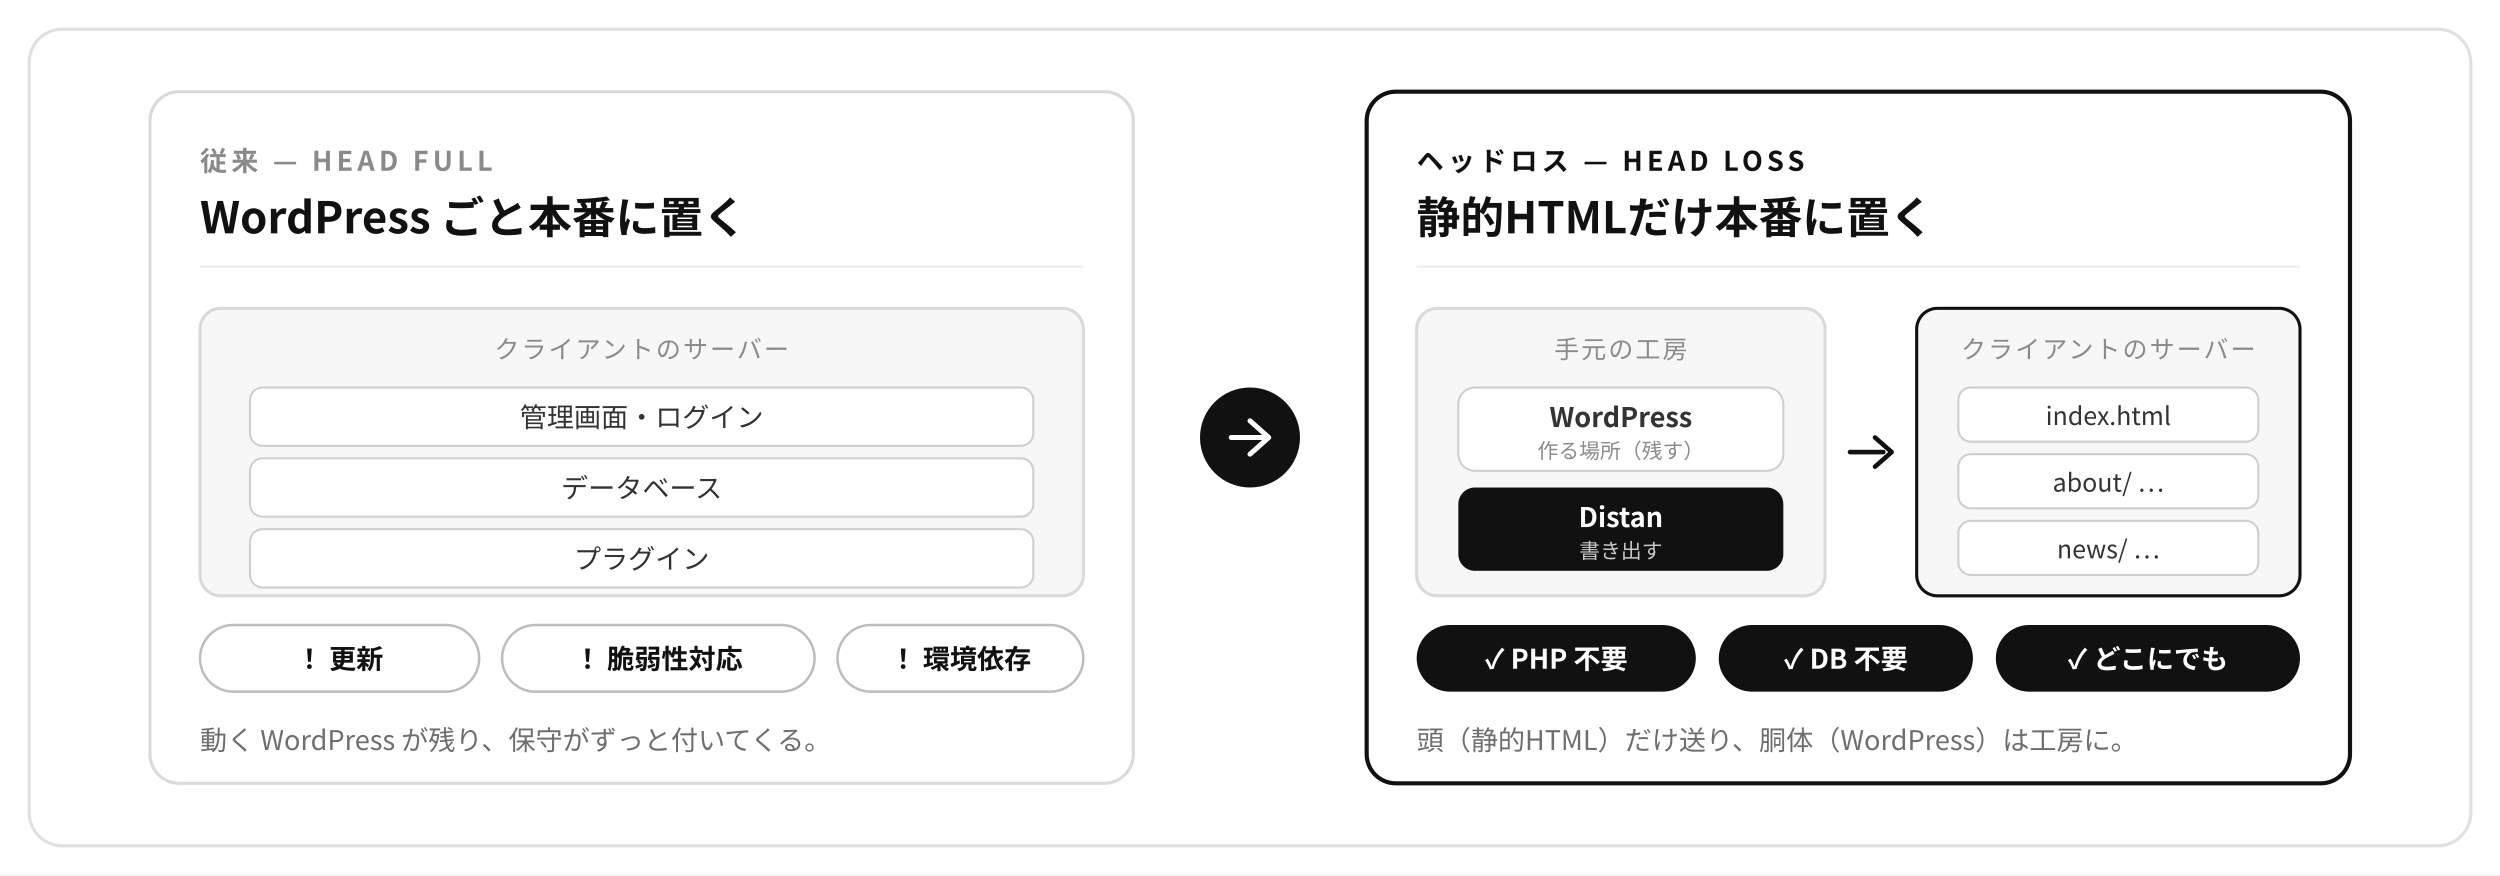
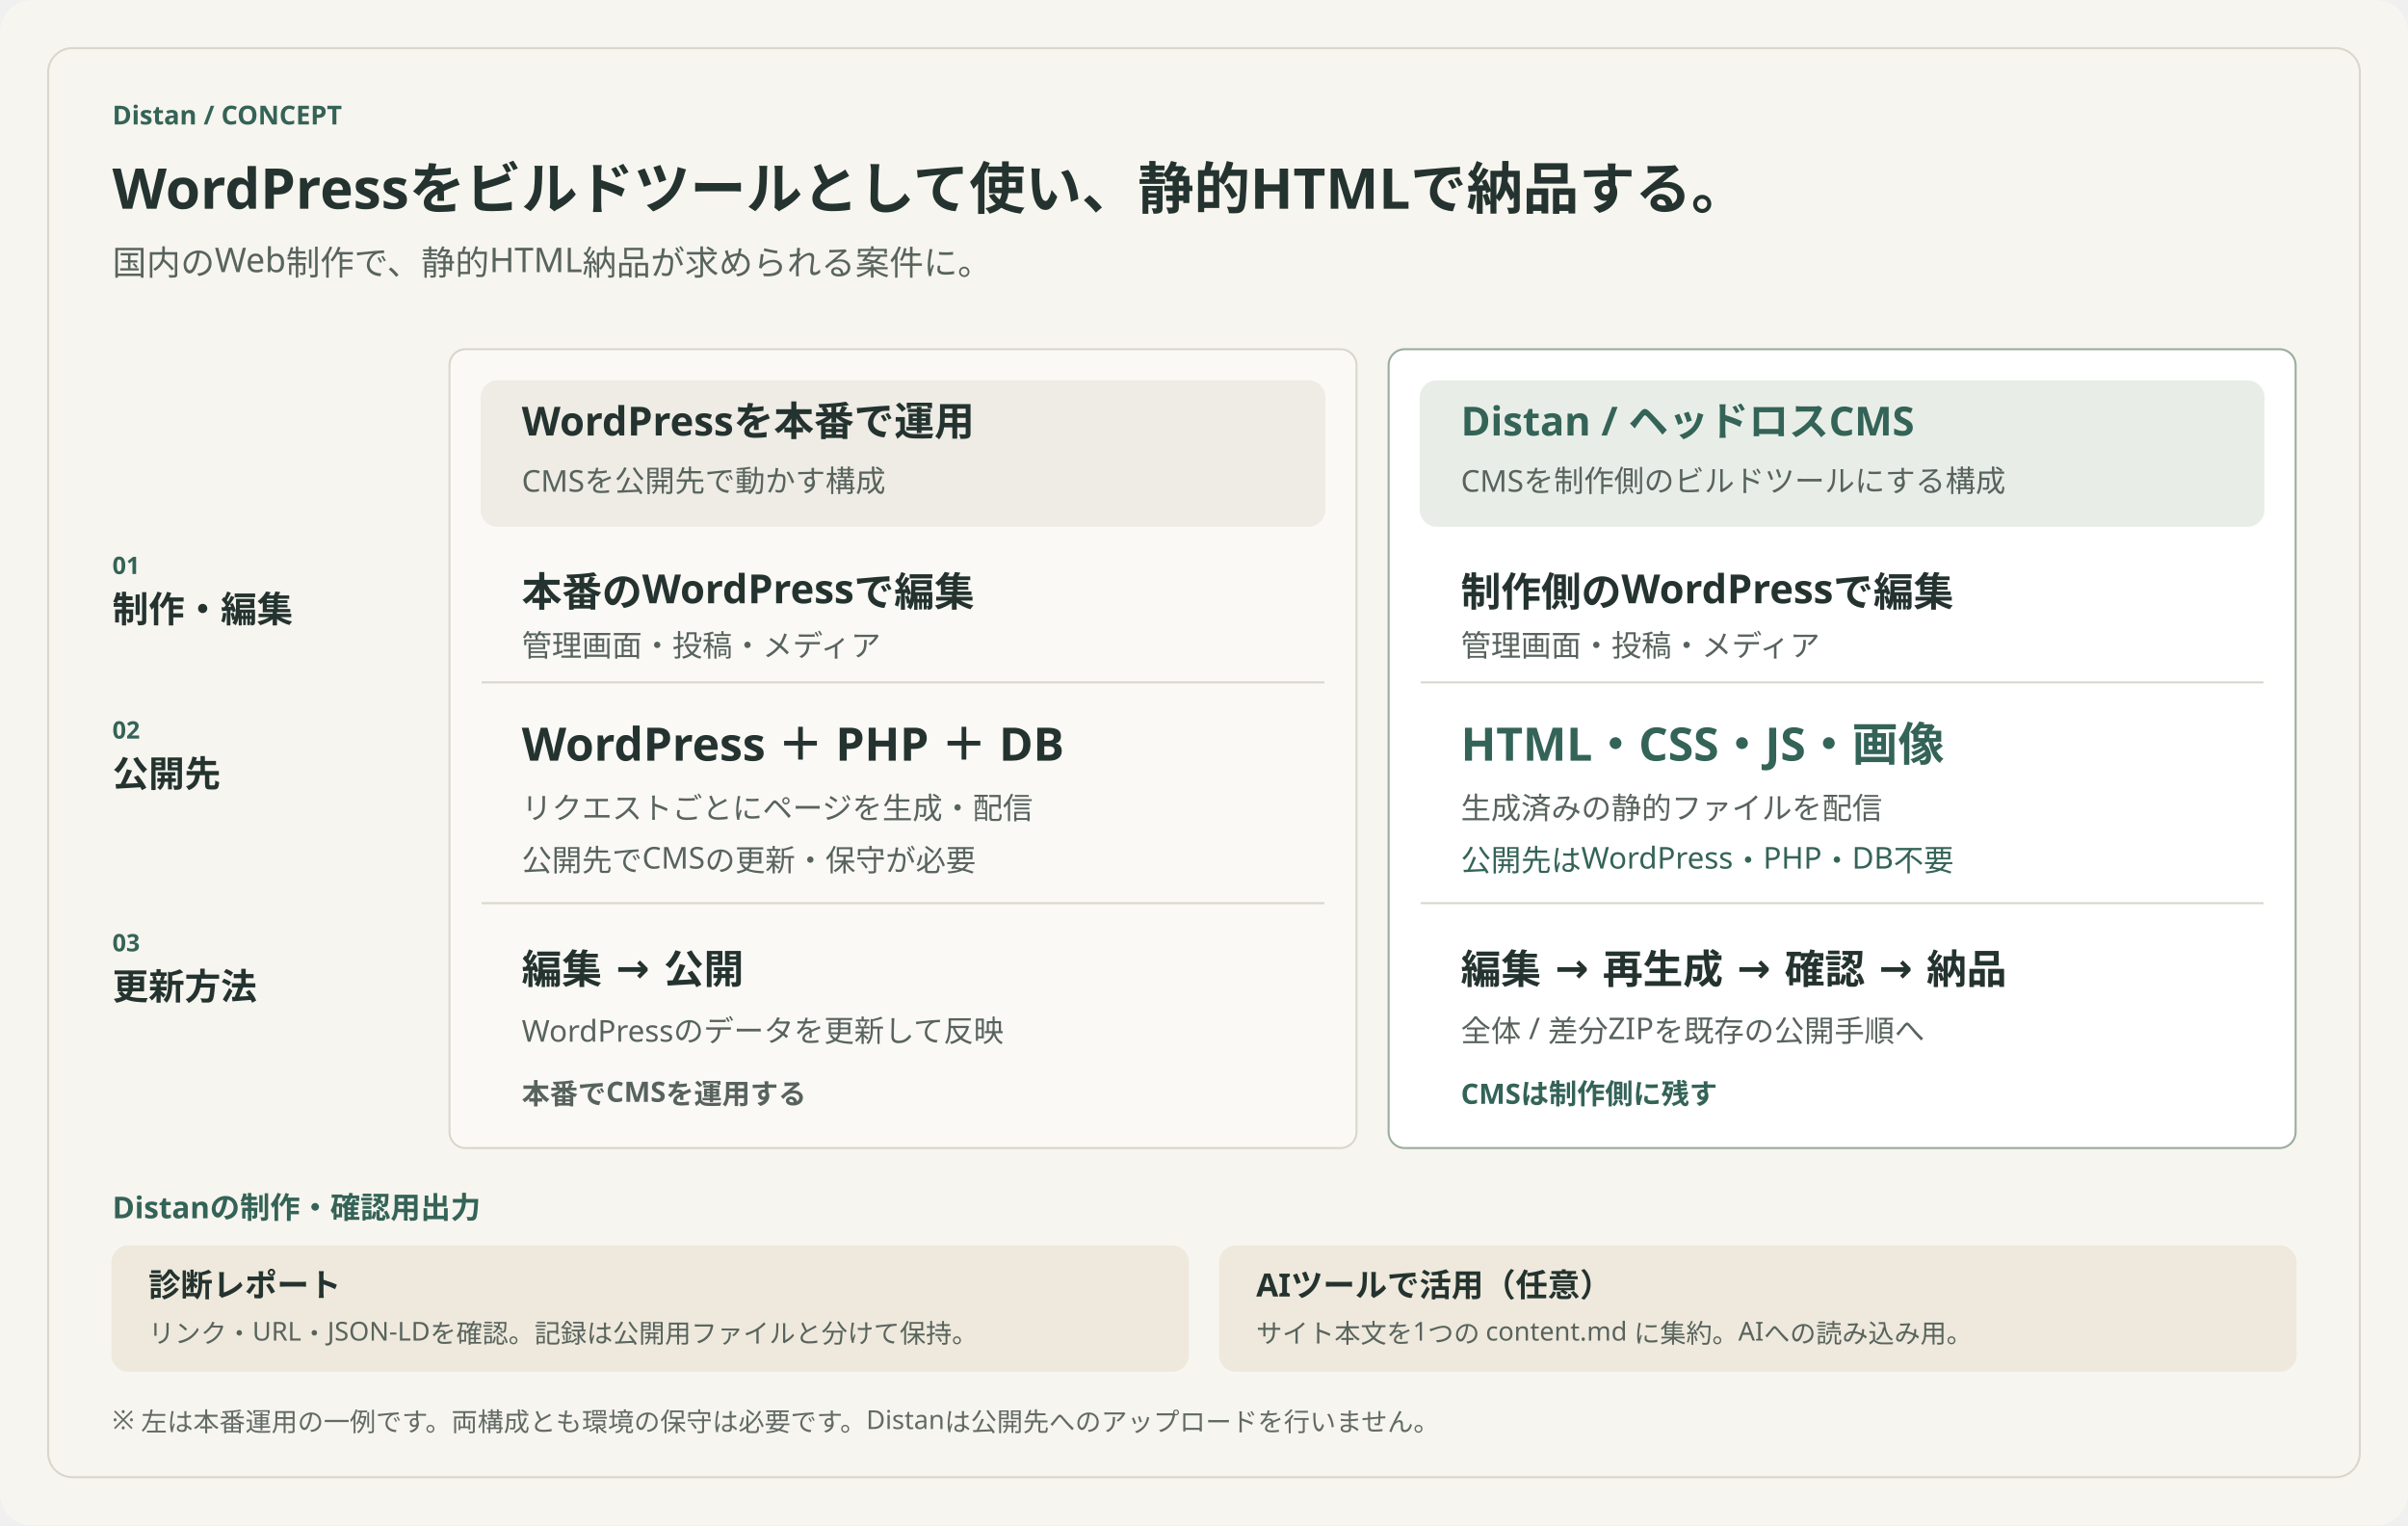
- <svg xmlns="http://www.w3.org/2000/svg" viewBox="0 0 1200 420" font-family="'Hiragino Kaku Gothic ProN','Hiragino Sans','Noto Sans JP','Noto Sans CJK JP','Yu Gothic',sans-serif">
-   <rect x="0" y="0" width="1200" height="420" fill="#FFFFFF" />
-   <rect x="14" y="14" width="1172" height="392" rx="16" fill="none" stroke="#E0E0E0" stroke-width="1.5" />
-   <g>
-     <rect x="72" y="44" width="472" height="332" rx="14" fill="#FFFFFF" stroke="#DADADA" stroke-width="1.5" />
-     <text x="96" y="82" font-size="13" letter-spacing="2" fill="#8A8A8A" font-weight="700">従来 — HEAD FULL</text>
-     <text x="96" y="112" font-size="21" font-weight="700" fill="#111111">WordPress ごと本番に置く</text>
-     <line x1="96" y1="128" x2="520" y2="128" stroke="#EDEDED" stroke-width="1" />
-     <rect x="96" y="148" width="424" height="138" rx="10" fill="#F7F7F7" stroke="#DADADA" stroke-width="1.5" />
-     <text x="308" y="172" font-size="12" fill="#8A8A8A" text-anchor="middle" letter-spacing="1">クライアントのサーバー</text>
-     <rect x="120" y="186" width="376" height="28" rx="6" fill="#FFFFFF" stroke="#CFCFCF" stroke-width="1" />
-     <text x="308" y="205" font-size="13" fill="#333333" text-anchor="middle">管理画面・ログイン</text>
-     <rect x="120" y="220" width="376" height="28" rx="6" fill="#FFFFFF" stroke="#CFCFCF" stroke-width="1" />
-     <text x="308" y="239" font-size="13" fill="#333333" text-anchor="middle">データベース</text>
-     <rect x="120" y="254" width="376" height="28" rx="6" fill="#FFFFFF" stroke="#CFCFCF" stroke-width="1" />
-     <text x="308" y="273" font-size="13" fill="#333333" text-anchor="middle">プラグイン</text>
-     <g font-size="13" font-weight="700">
-       <rect x="96" y="300" width="134" height="32" rx="16" fill="#FFFFFF" stroke="#BDBDBD" stroke-width="1.2" />
-       <text x="163" y="321" fill="#111111" text-anchor="middle">！ 更新</text>
-       <rect x="241" y="300" width="150" height="32" rx="16" fill="#FFFFFF" stroke="#BDBDBD" stroke-width="1.2" />
-       <text x="316" y="321" fill="#111111" text-anchor="middle">！ 脆弱性対応</text>
-       <rect x="402" y="300" width="118" height="32" rx="16" fill="#FFFFFF" stroke="#BDBDBD" stroke-width="1.2" />
-       <text x="461" y="321" fill="#111111" text-anchor="middle">！ 環境依存</text>
-     </g>
-     <text x="96" y="360" font-size="13" fill="#6E6E6E">動く WordPress が残り、保守がずっと付いてくる。</text>
-   </g>
-   <g>
-     <circle cx="600" cy="210" r="24" fill="#111111" />
-     <path d="M591 210 h15 M600 202 l9 8 -9 8" fill="none" stroke="#FFFFFF" stroke-width="2.4" stroke-linecap="round" stroke-linejoin="round" />
-   </g>
-   <g>
-     <rect x="656" y="44" width="472" height="332" rx="14" fill="#FFFFFF" stroke="#111111" stroke-width="2" />
-     <text x="680" y="82" font-size="13" letter-spacing="2" fill="#111111" font-weight="700">ヘッドロス — HEAD LOSS</text>
-     <text x="680" y="112" font-size="21" font-weight="700" fill="#111111">静的HTMLだけ本番に置く</text>
-     <line x1="680" y1="128" x2="1104" y2="128" stroke="#EDEDED" stroke-width="1" />
-     <rect x="680" y="148" width="196" height="138" rx="10" fill="#F7F7F7" stroke="#DADADA" stroke-width="1.5" />
-     <text x="778" y="172" font-size="12" fill="#8A8A8A" text-anchor="middle" letter-spacing="1">手元の工房</text>
-     <rect x="700" y="186" width="156" height="40" rx="8" fill="#FFFFFF" stroke="#CFCFCF" stroke-width="1" />
-     <text x="778" y="205" font-size="13" fill="#333333" text-anchor="middle" font-weight="700">WordPress</text>
-     <text x="778" y="220" font-size="10" fill="#8A8A8A" text-anchor="middle">作る場所（残す）</text>
-     <rect x="700" y="234" width="156" height="40" rx="8" fill="#111111" />
-     <text x="778" y="253" font-size="13" fill="#FFFFFF" text-anchor="middle" font-weight="700">Distan</text>
-     <text x="778" y="268" font-size="10" fill="#C9C9C9" text-anchor="middle">書き出す</text>
-     <path d="M888 217 h16 M900 210 l8 7 -8 7" fill="none" stroke="#111111" stroke-width="2.2" stroke-linecap="round" stroke-linejoin="round" />
-     <rect x="920" y="148" width="184" height="138" rx="10" fill="#F7F7F7" stroke="#111111" stroke-width="1.5" />
-     <text x="1012" y="172" font-size="12" fill="#8A8A8A" text-anchor="middle" letter-spacing="1">クライアントのサーバー</text>
-     <rect x="940" y="186" width="144" height="26" rx="6" fill="#FFFFFF" stroke="#CFCFCF" stroke-width="1" />
-     <text x="1012" y="204" font-size="12" fill="#333333" text-anchor="middle">index.html</text>
-     <rect x="940" y="218" width="144" height="26" rx="6" fill="#FFFFFF" stroke="#CFCFCF" stroke-width="1" />
-     <text x="1012" y="236" font-size="12" fill="#333333" text-anchor="middle">about/ …</text>
-     <rect x="940" y="250" width="144" height="26" rx="6" fill="#FFFFFF" stroke="#CFCFCF" stroke-width="1" />
-     <text x="1012" y="268" font-size="12" fill="#333333" text-anchor="middle">news/ …</text>
-     <g font-size="13" font-weight="700">
-       <rect x="680" y="300" width="134" height="32" rx="16" fill="#111111" />
-       <text x="747" y="321" fill="#FFFFFF" text-anchor="middle">✓ PHP 不要</text>
-       <rect x="825" y="300" width="122" height="32" rx="16" fill="#111111" />
-       <text x="886" y="321" fill="#FFFFFF" text-anchor="middle">✓ DB 不要</text>
-       <rect x="958" y="300" width="146" height="32" rx="16" fill="#111111" />
-       <text x="1031" y="321" fill="#FFFFFF" text-anchor="middle">✓ どこにでも</text>
-     </g>
-     <text x="680" y="360" font-size="13" fill="#6E6E6E">頭（静的HTML）だけ送り、胴体（WordPress）は工房に。</text>
+ <svg xmlns="http://www.w3.org/2000/svg" width="1200" height="760" viewBox="0 0 1200 760" role="img" aria-labelledby="title desc">
+   <g font-family="'Hiragino Sans','Noto Sans JP','Yu Gothic',sans-serif" fill="#24332f">
+     <rect width="1200" height="760" rx="16" fill="#f7f5ef" />
+     <rect x="24" y="24" width="1152" height="712" rx="12" fill="none" stroke="#d9d6cc" />
+     <text x="56" y="62" font-size="13" fill="#346357" font-weight="700">Distan  /  CONCEPT</text>
+     <text x="56" y="104" font-size="28" fill="#24332f" font-weight="700">WordPressをビルドツールとして使い、静的HTMLで納品する。</text>
+     <text x="56" y="137" font-size="17" fill="#58635d" font-weight="400">国内のWeb制作で、静的HTML納品が求められる案件に。</text>
+     <rect x="224" y="174" width="452" height="398" rx="8" fill="#faf9f5" stroke="#d9d6cc" />
+     <rect x="692" y="174" width="452" height="398" rx="8" fill="#ffffff" stroke="#9bac9e" />
+     <rect x="240" y="190" width="420" height="72" rx="8" fill="#eeece5" stroke="#eeece5" />
+     <rect x="708" y="190" width="420" height="72" rx="8" fill="#e8eee7" stroke="#e8eee7" />
+     <text x="260" y="217" font-size="20" fill="#24332f" font-weight="700">WordPressを本番で運用</text>
+     <text x="260" y="245" font-size="15" fill="#58635d" font-weight="400">CMSを公開先で動かす構成</text>
+     <text x="728" y="217" font-size="20" fill="#346357" font-weight="700">Distan / ヘッドロスCMS</text>
+     <text x="728" y="245" font-size="15" fill="#58635d" font-weight="400">CMSを制作側のビルドツールにする構成</text>
+     <text x="56" y="286" font-size="12" fill="#346357" font-weight="700">01</text>
+     <text x="56" y="310" font-size="18" fill="#24332f" font-weight="700">制作・編集</text>
+     <text x="56" y="368" font-size="12" fill="#346357" font-weight="700">02</text>
+     <text x="56" y="392" font-size="18" fill="#24332f" font-weight="700">公開先</text>
+     <text x="56" y="474" font-size="12" fill="#346357" font-weight="700">03</text>
+     <text x="56" y="498" font-size="18" fill="#24332f" font-weight="700">更新方法</text>
+     <path d="M240 340 H660 M708 340 H1128" stroke="#d9d6cc" fill="none" />
+     <path d="M240 450 H660 M708 450 H1128" stroke="#d9d6cc" fill="none" />
+     <text x="260" y="302" font-size="20" fill="#24332f" font-weight="700">本番のWordPressで編集</text>
+     <text x="260" y="327" font-size="15" fill="#58635d" font-weight="400">管理画面・投稿・メディア</text>
+     <text x="728" y="302" font-size="20" fill="#24332f" font-weight="700">制作側のWordPressで編集</text>
+     <text x="728" y="327" font-size="15" fill="#58635d" font-weight="400">管理画面・投稿・メディア</text>
+     <text x="260" y="379" font-size="23" fill="#24332f" font-weight="700">WordPress ＋ PHP ＋ DB</text>
+     <text x="260" y="408" font-size="15" fill="#58635d" font-weight="400">リクエストごとにページを生成・配信</text>
+     <text x="260" y="434" font-size="15" fill="#58635d" font-weight="400">公開先でCMSの更新・保守が必要</text>
+     <text x="728" y="379" font-size="23" fill="#346357" font-weight="700">HTML・CSS・JS・画像</text>
+     <text x="728" y="408" font-size="15" fill="#58635d" font-weight="400">生成済みの静的ファイルを配信</text>
+     <text x="728" y="434" font-size="15" fill="#346357" font-weight="400">公開先はWordPress・PHP・DB不要</text>
+     <text x="260" y="490" font-size="20" fill="#24332f" font-weight="700">編集 → 公開</text>
+     <text x="260" y="519" font-size="15" fill="#58635d" font-weight="400">WordPressのデータを更新して反映</text>
+     <text x="728" y="490" font-size="20" fill="#24332f" font-weight="700">編集 → 再生成 → 確認 → 納品</text>
+     <text x="728" y="519" font-size="15" fill="#58635d" font-weight="400">全体 / 差分ZIPを既存の公開手順へ</text>
+     <text x="260" y="550" font-size="14" fill="#58635d" font-weight="700">本番でCMSを運用する</text>
+     <text x="728" y="550" font-size="14" fill="#346357" font-weight="700">CMSは制作側に残す</text>
+     <text x="56" y="607" font-size="15" fill="#346357" font-weight="700">Distanの制作・確認用出力</text>
+     <rect x="56" y="621" width="536" height="62" rx="8" fill="#eee9dc" stroke="#eee9dc" />
+     <rect x="608" y="621" width="536" height="62" rx="8" fill="#eee9dc" stroke="#eee9dc" />
+     <text x="74" y="646" font-size="16" fill="#24332f" font-weight="700">診断レポート</text>
+     <text x="74" y="669" font-size="13" fill="#58635d" font-weight="400">リンク・URL・JSON-LDを確認。記録は公開用ファイルと分けて保持。</text>
+     <text x="626" y="646" font-size="16" fill="#24332f" font-weight="700">AIツールで活用（任意）</text>
+     <text x="626" y="669" font-size="13" fill="#58635d" font-weight="400">サイト本文を1つの content.md に集約。AIへの読み込み用。</text>
+     <text x="56" y="712" font-size="13" fill="#626a65" font-weight="400">※ 左は本番運用の一例です。両構成とも環境の保守は必要です。Distanは公開先へのアップロードを行いません。</text>
  </g>
</svg>
